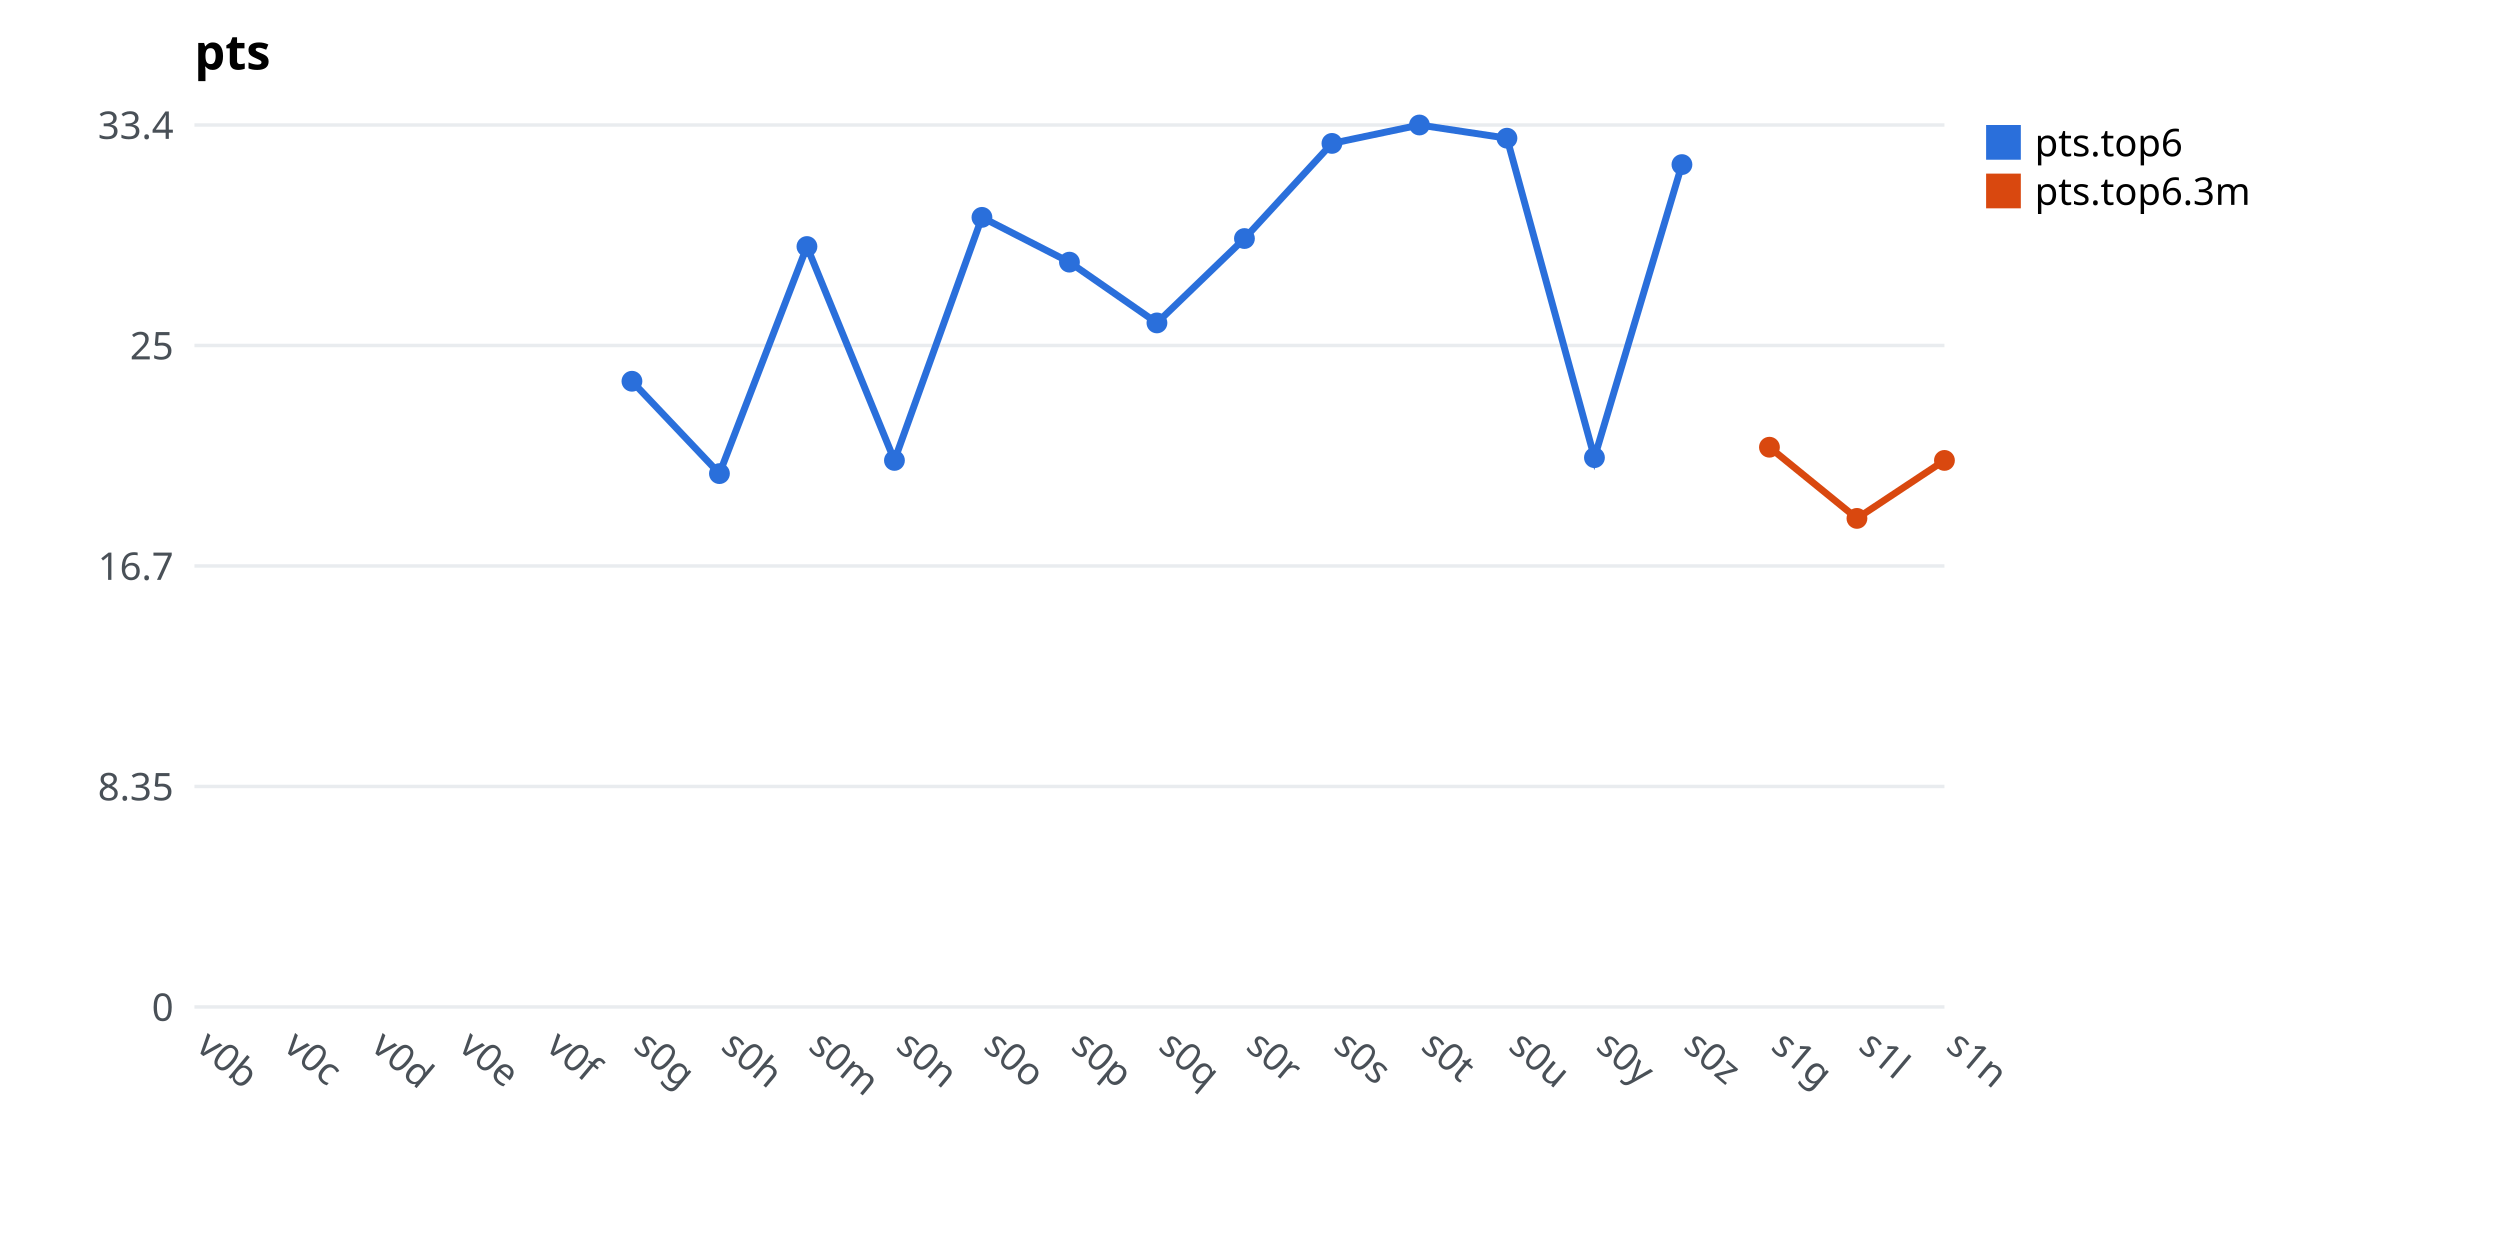
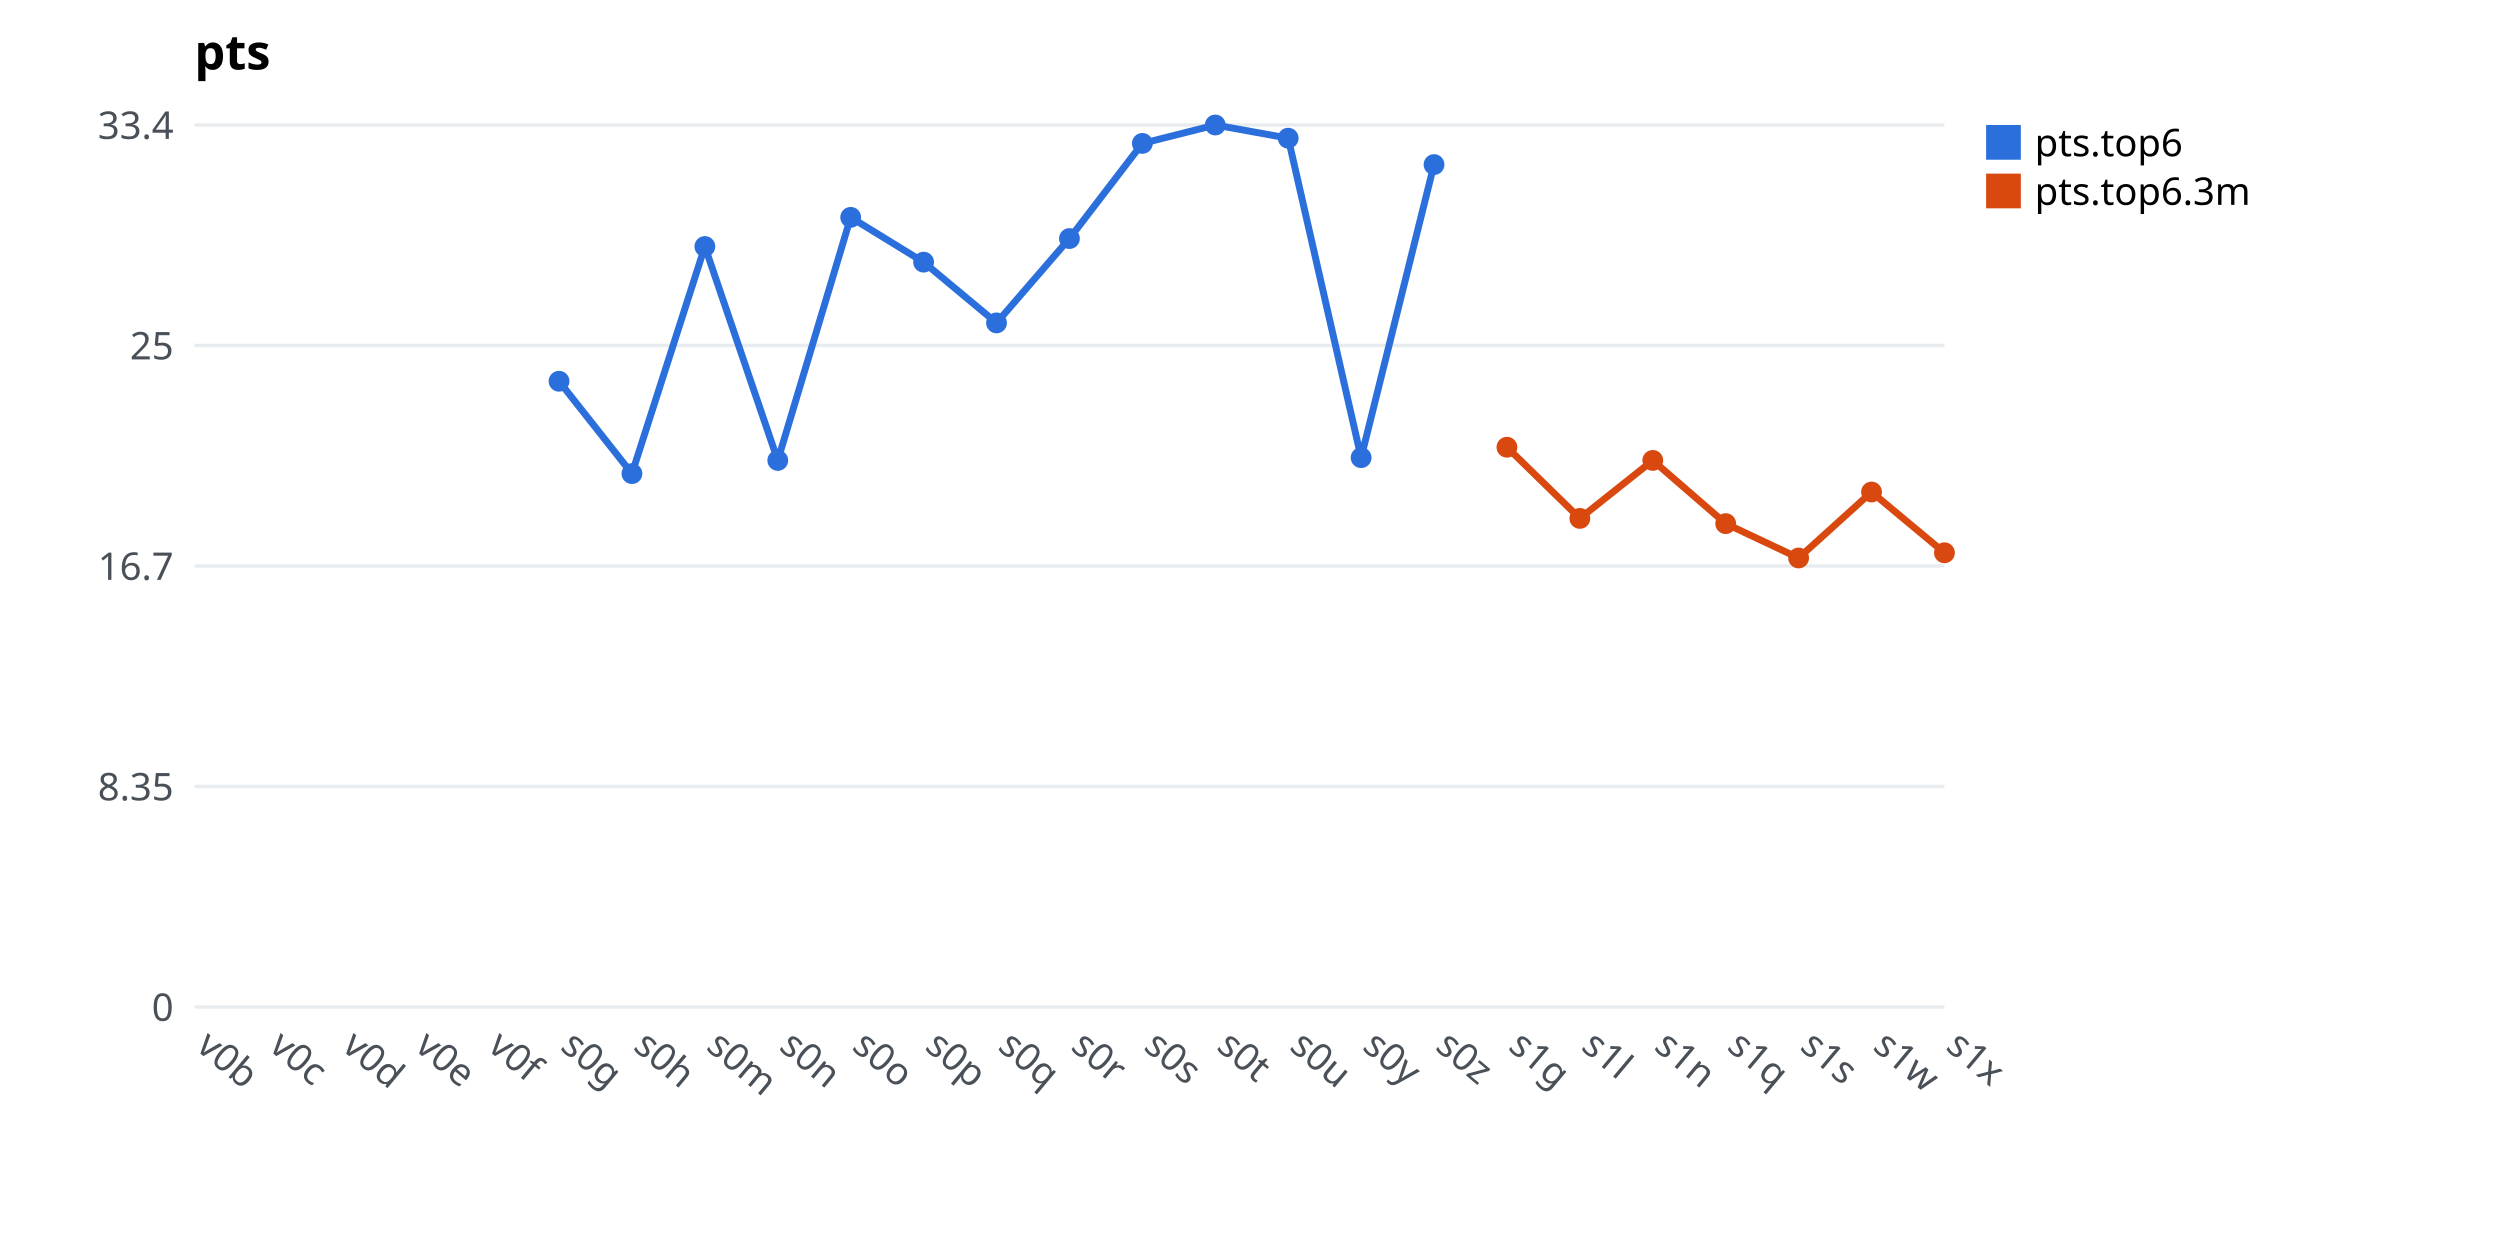
<svg xmlns="http://www.w3.org/2000/svg" width="720" height="360" font-family="sans-serif" font-size="11">
  <rect width="720" height="360" fill="white" />
  <text x="56" y="20" font-size="14" font-weight="bold">pts</text>
  <line x1="56" x2="560" y1="290.0" y2="290.0" stroke="#e9ecef" />
  <text x="50" y="294.0" text-anchor="end" fill="#495057">0</text>
  <line x1="56" x2="560" y1="226.5" y2="226.5" stroke="#e9ecef" />
  <text x="50" y="230.5" text-anchor="end" fill="#495057">8.35</text>
  <line x1="56" x2="560" y1="163.0" y2="163.0" stroke="#e9ecef" />
  <text x="50" y="167.0" text-anchor="end" fill="#495057">16.7</text>
  <line x1="56" x2="560" y1="99.5" y2="99.5" stroke="#e9ecef" />
  <text x="50" y="103.5" text-anchor="end" fill="#495057">25</text>
  <line x1="56" x2="560" y1="36.0" y2="36.0" stroke="#e9ecef" />
  <text x="50" y="40.0" text-anchor="end" fill="#495057">33.4</text>
  <text transform="translate(56.0,302) rotate(40)" fill="#495057">v0b</text>
-   <text transform="translate(81.2,302) rotate(40)" fill="#495057">v0c</text>
-   <text transform="translate(106.4,302) rotate(40)" fill="#495057">v0d</text>
-   <text transform="translate(131.6,302) rotate(40)" fill="#495057">v0e</text>
-   <text transform="translate(156.8,302) rotate(40)" fill="#495057">v0f</text>
-   <text transform="translate(182.0,302) rotate(40)" fill="#495057">s0g</text>
-   <text transform="translate(207.2,302) rotate(40)" fill="#495057">s0h</text>
-   <text transform="translate(232.4,302) rotate(40)" fill="#495057">s0m</text>
-   <text transform="translate(257.6,302) rotate(40)" fill="#495057">s0n</text>
-   <text transform="translate(282.8,302) rotate(40)" fill="#495057">s0o</text>
-   <text transform="translate(308.0,302) rotate(40)" fill="#495057">s0p</text>
-   <text transform="translate(333.2,302) rotate(40)" fill="#495057">s0q</text>
-   <text transform="translate(358.4,302) rotate(40)" fill="#495057">s0r</text>
-   <text transform="translate(383.6,302) rotate(40)" fill="#495057">s0s</text>
-   <text transform="translate(408.8,302) rotate(40)" fill="#495057">s0t</text>
-   <text transform="translate(434.0,302) rotate(40)" fill="#495057">s0u</text>
-   <text transform="translate(459.2,302) rotate(40)" fill="#495057">s0y</text>
-   <text transform="translate(484.4,302) rotate(40)" fill="#495057">s0z</text>
-   <text transform="translate(509.6,302) rotate(40)" fill="#495057">s1g</text>
-   <text transform="translate(534.8,302) rotate(40)" fill="#495057">s1l</text>
-   <text transform="translate(560.0,302) rotate(40)" fill="#495057">s1n</text>
-   <polyline fill="none" stroke="#2a6fdb" stroke-width="2" points="182.0,109.8 207.2,136.4 232.4,71.0 257.6,132.6 282.8,62.6 308.0,75.5 333.2,93.0 358.4,68.7 383.6,41.3 408.8,36.0 434.0,39.8 459.2,131.8 484.4,47.4" />
-   <circle cx="182.0" cy="109.8" r="3" fill="#2a6fdb" />
-   <circle cx="207.2" cy="136.4" r="3" fill="#2a6fdb" />
-   <circle cx="232.4" cy="71.0" r="3" fill="#2a6fdb" />
-   <circle cx="257.6" cy="132.6" r="3" fill="#2a6fdb" />
-   <circle cx="282.8" cy="62.6" r="3" fill="#2a6fdb" />
-   <circle cx="308.0" cy="75.5" r="3" fill="#2a6fdb" />
-   <circle cx="333.2" cy="93.0" r="3" fill="#2a6fdb" />
-   <circle cx="358.4" cy="68.7" r="3" fill="#2a6fdb" />
-   <circle cx="383.6" cy="41.3" r="3" fill="#2a6fdb" />
-   <circle cx="408.8" cy="36.0" r="3" fill="#2a6fdb" />
-   <circle cx="434.0" cy="39.8" r="3" fill="#2a6fdb" />
-   <circle cx="459.2" cy="131.8" r="3" fill="#2a6fdb" />
-   <circle cx="484.4" cy="47.4" r="3" fill="#2a6fdb" />
+   <text transform="translate(77.0,302) rotate(40)" fill="#495057">v0c</text>
+   <text transform="translate(98.0,302) rotate(40)" fill="#495057">v0d</text>
+   <text transform="translate(119.0,302) rotate(40)" fill="#495057">v0e</text>
+   <text transform="translate(140.0,302) rotate(40)" fill="#495057">v0f</text>
+   <text transform="translate(161.0,302) rotate(40)" fill="#495057">s0g</text>
+   <text transform="translate(182.0,302) rotate(40)" fill="#495057">s0h</text>
+   <text transform="translate(203.0,302) rotate(40)" fill="#495057">s0m</text>
+   <text transform="translate(224.0,302) rotate(40)" fill="#495057">s0n</text>
+   <text transform="translate(245.0,302) rotate(40)" fill="#495057">s0o</text>
+   <text transform="translate(266.0,302) rotate(40)" fill="#495057">s0p</text>
+   <text transform="translate(287.0,302) rotate(40)" fill="#495057">s0q</text>
+   <text transform="translate(308.0,302) rotate(40)" fill="#495057">s0r</text>
+   <text transform="translate(329.0,302) rotate(40)" fill="#495057">s0s</text>
+   <text transform="translate(350.0,302) rotate(40)" fill="#495057">s0t</text>
+   <text transform="translate(371.0,302) rotate(40)" fill="#495057">s0u</text>
+   <text transform="translate(392.0,302) rotate(40)" fill="#495057">s0y</text>
+   <text transform="translate(413.0,302) rotate(40)" fill="#495057">s0z</text>
+   <text transform="translate(434.0,302) rotate(40)" fill="#495057">s1g</text>
+   <text transform="translate(455.0,302) rotate(40)" fill="#495057">s1l</text>
+   <text transform="translate(476.0,302) rotate(40)" fill="#495057">s1n</text>
+   <text transform="translate(497.0,302) rotate(40)" fill="#495057">s1q</text>
+   <text transform="translate(518.0,302) rotate(40)" fill="#495057">s1s</text>
+   <text transform="translate(539.0,302) rotate(40)" fill="#495057">s1w</text>
+   <text transform="translate(560.0,302) rotate(40)" fill="#495057">s1x</text>
+   <polyline fill="none" stroke="#2a6fdb" stroke-width="2" points="161.0,109.8 182.0,136.4 203.0,71.0 224.0,132.6 245.0,62.6 266.0,75.5 287.0,93.0 308.0,68.7 329.0,41.3 350.0,36.0 371.0,39.8 392.0,131.8 413.0,47.4" />
+   <circle cx="161.0" cy="109.8" r="3" fill="#2a6fdb" />
+   <circle cx="182.0" cy="136.4" r="3" fill="#2a6fdb" />
+   <circle cx="203.0" cy="71.0" r="3" fill="#2a6fdb" />
+   <circle cx="224.0" cy="132.6" r="3" fill="#2a6fdb" />
+   <circle cx="245.0" cy="62.6" r="3" fill="#2a6fdb" />
+   <circle cx="266.0" cy="75.5" r="3" fill="#2a6fdb" />
+   <circle cx="287.0" cy="93.0" r="3" fill="#2a6fdb" />
+   <circle cx="308.0" cy="68.7" r="3" fill="#2a6fdb" />
+   <circle cx="329.0" cy="41.3" r="3" fill="#2a6fdb" />
+   <circle cx="350.0" cy="36.0" r="3" fill="#2a6fdb" />
+   <circle cx="371.0" cy="39.8" r="3" fill="#2a6fdb" />
+   <circle cx="392.0" cy="131.8" r="3" fill="#2a6fdb" />
+   <circle cx="413.0" cy="47.4" r="3" fill="#2a6fdb" />
  <rect x="572" y="36" width="10" height="10" fill="#2a6fdb" />
  <text x="586" y="45">pts.top6</text>
-   <polyline fill="none" stroke="#d9480f" stroke-width="2" points="509.6,128.8 534.8,149.3 560.0,132.6" />
-   <circle cx="509.6" cy="128.8" r="3" fill="#d9480f" />
-   <circle cx="534.8" cy="149.3" r="3" fill="#d9480f" />
-   <circle cx="560.0" cy="132.6" r="3" fill="#d9480f" />
+   <polyline fill="none" stroke="#d9480f" stroke-width="2" points="434.0,128.8 455.0,149.3 476.0,132.6 497.0,150.8 518.0,160.7 539.0,141.7 560.0,159.2" />
+   <circle cx="434.0" cy="128.8" r="3" fill="#d9480f" />
+   <circle cx="455.0" cy="149.3" r="3" fill="#d9480f" />
+   <circle cx="476.0" cy="132.6" r="3" fill="#d9480f" />
+   <circle cx="497.0" cy="150.8" r="3" fill="#d9480f" />
+   <circle cx="518.0" cy="160.7" r="3" fill="#d9480f" />
+   <circle cx="539.0" cy="141.7" r="3" fill="#d9480f" />
+   <circle cx="560.0" cy="159.2" r="3" fill="#d9480f" />
  <rect x="572" y="50" width="10" height="10" fill="#d9480f" />
  <text x="586" y="59">pts.top6.3m</text>
</svg>
